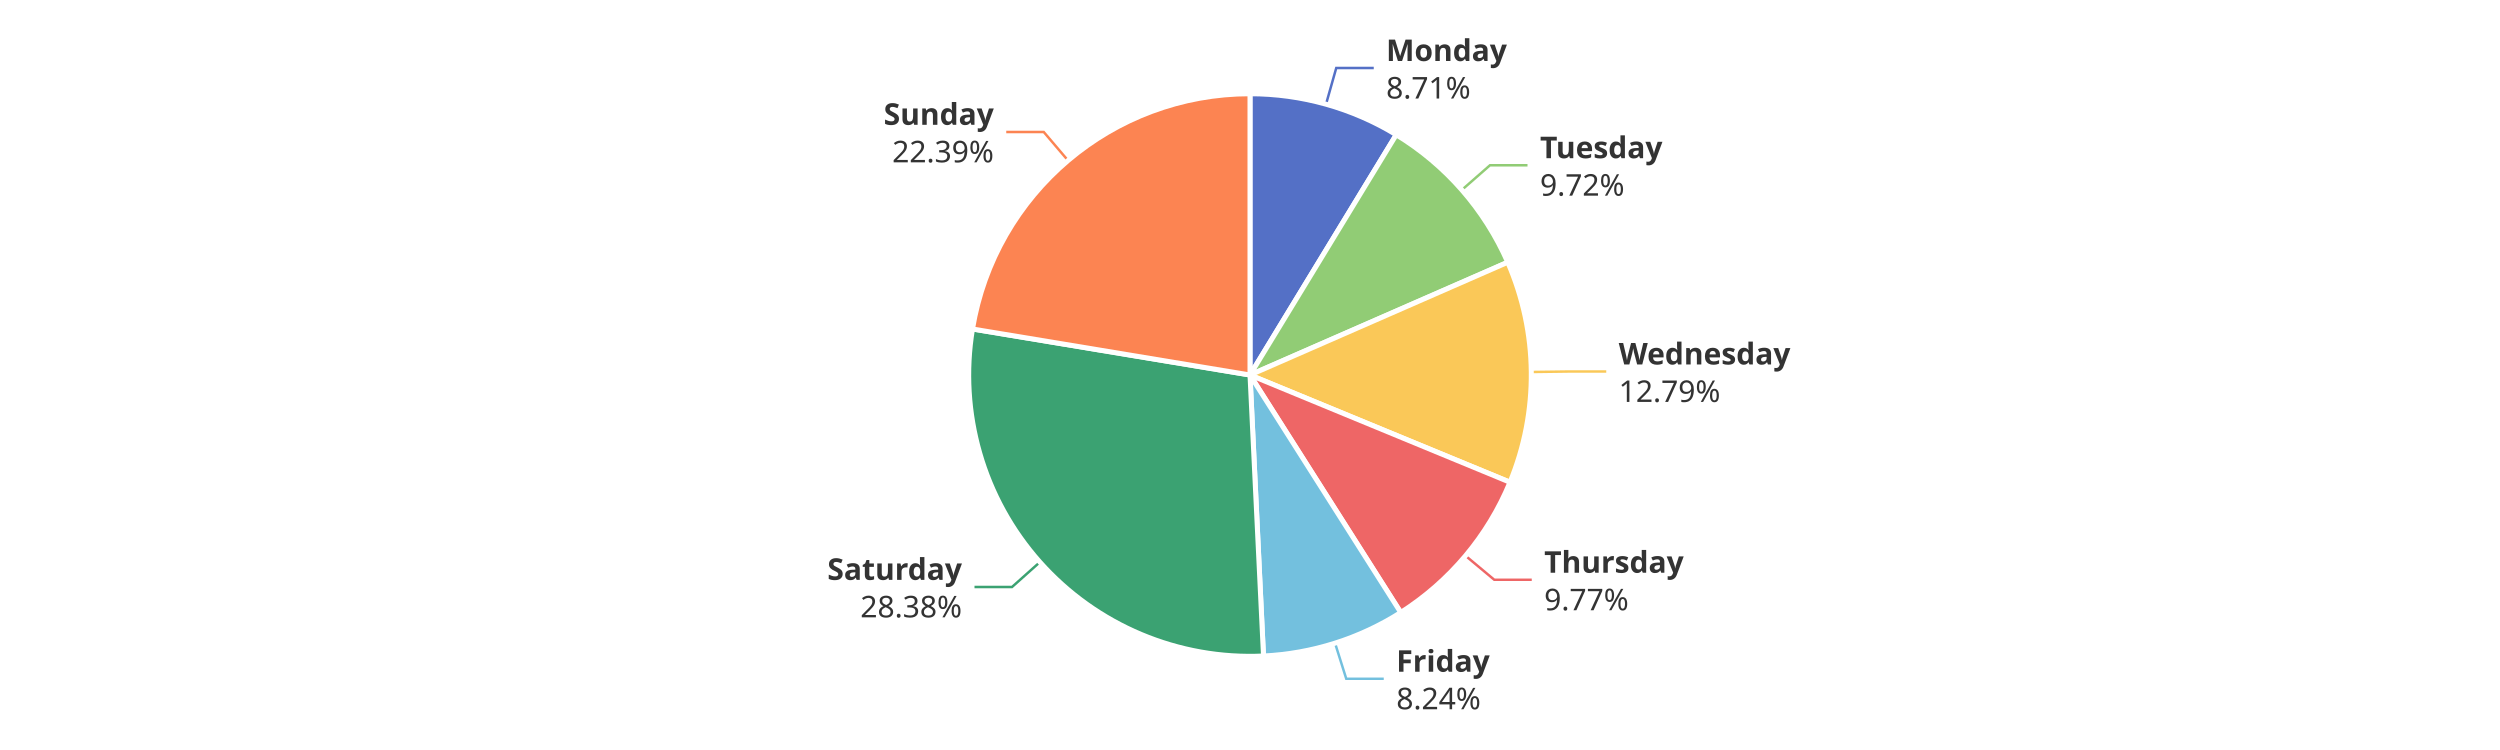
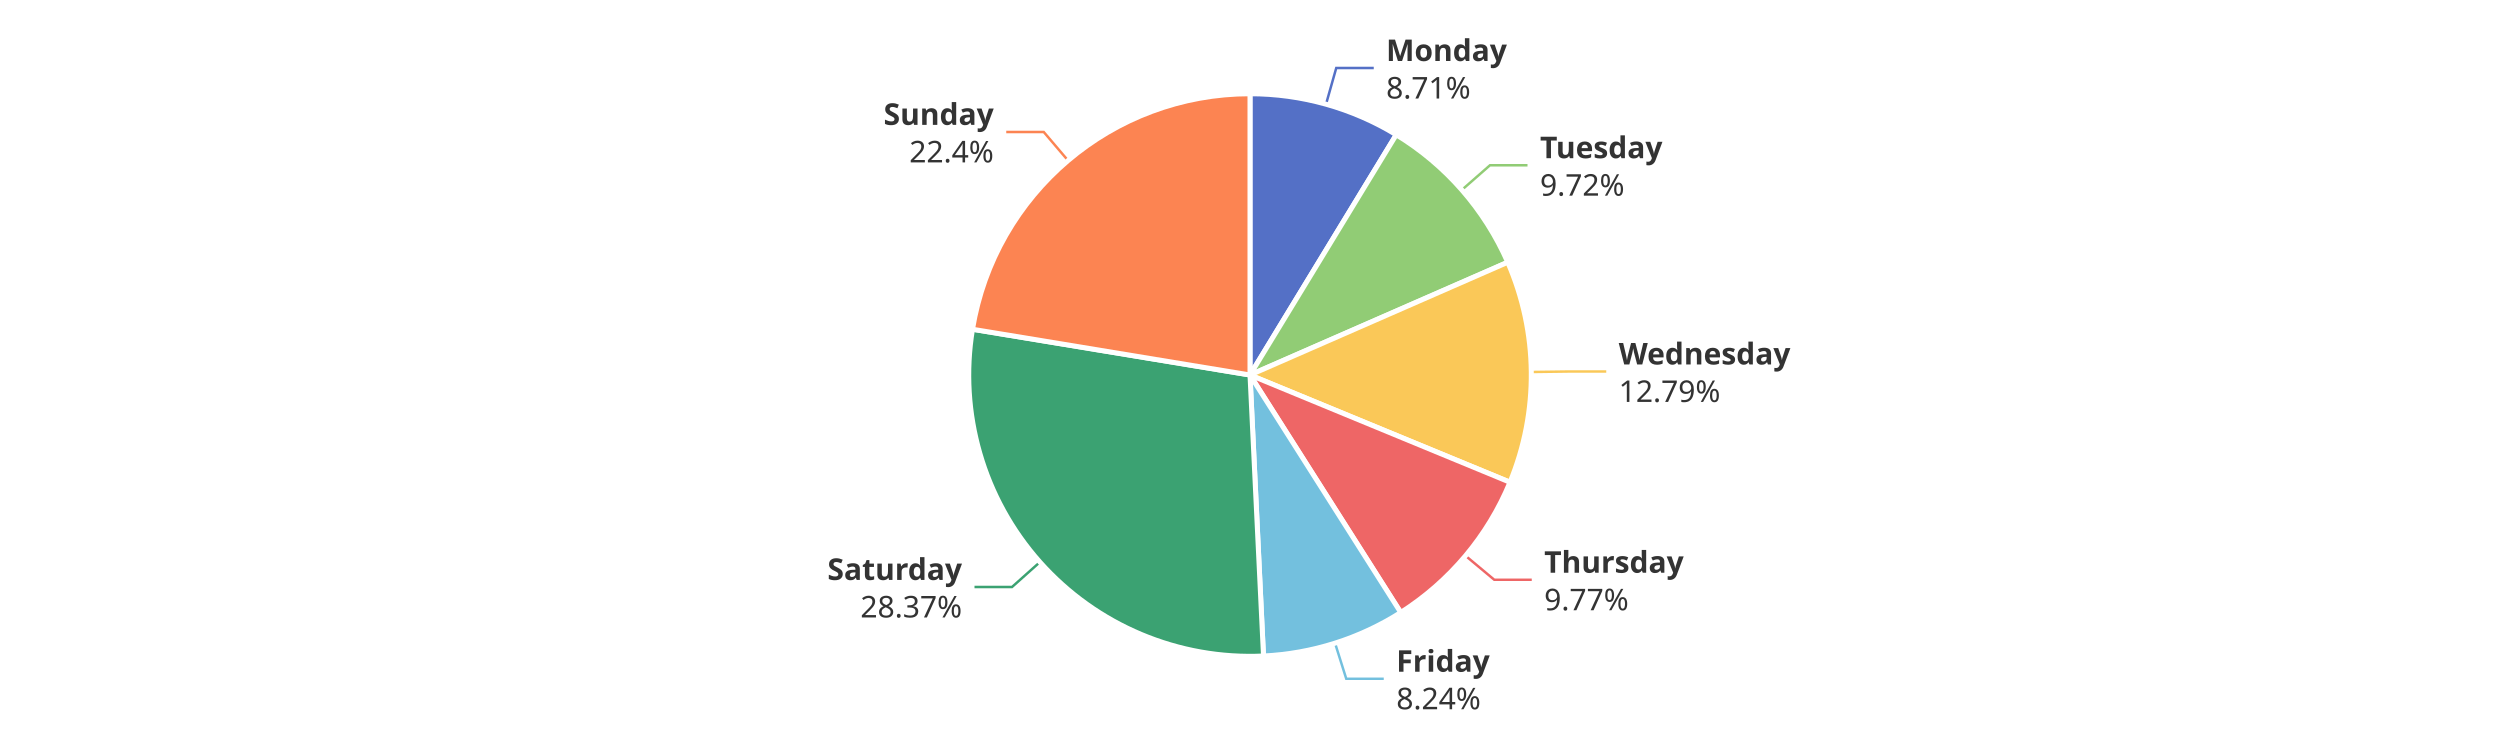
<svg xmlns="http://www.w3.org/2000/svg" width="1000" height="300" version="1.1" baseProfile="full" viewBox="0 0 1000 300">
  <rect width="1000" height="300" x="0" y="0" id="0" fill="#ffffff" />
  <polyline points="530.4 41.7 534.5 27.2 549.5 27.2" fill="none" stroke="#5470c6" />
  <polyline points="584.7 76 596 66.1 611 66.1" fill="none" stroke="#91cc75" />
  <polyline points="612.5 148.8 627.5 148.6 642.5 148.6" fill="none" stroke="#fac858" />
  <polyline points="586.2 222.3 597.7 231.9 612.7 231.9" fill="none" stroke="#ee6666" />
  <polyline points="534 257.2 538.5 271.5 553.5 271.5" fill="none" stroke="#73c0de" />
  <polyline points="416 224.8 404.8 234.8 389.8 234.8" fill="none" stroke="#3ba272" />
  <polyline points="427.2 64.2 417.5 52.8 402.5 52.8" fill="none" stroke="#fc8452" />
  <path d="M500 37.5A112.5 112.5 0 0 1 558.5 53.9L500 150Z" fill="#5470c6" stroke="#fff" stroke-width="2" stroke-linejoin="round" />
  <path d="M558.5 53.9A112.5 112.5 0 0 1 603.1 104.9L500 150Z" fill="#91cc75" stroke="#fff" stroke-width="2" stroke-linejoin="round" />
  <path d="M603.1 104.9A112.5 112.5 0 0 1 604 192.9L500 150Z" fill="#fac858" stroke="#fff" stroke-width="2" stroke-linejoin="round" />
  <path d="M604 192.9A112.5 112.5 0 0 1 560.3 245L500 150Z" fill="#ee6666" stroke="#fff" stroke-width="2" stroke-linejoin="round" />
  <path d="M560.3 245A112.5 112.5 0 0 1 505.4 262.4L500 150Z" fill="#73c0de" stroke="#fff" stroke-width="2" stroke-linejoin="round" />
-   <path d="M505.4 262.4A112.5 112.5 0 0 1 389 131.6L500 150Z" fill="#3ba272" stroke="#fff" stroke-width="2" stroke-linejoin="round" />
-   <path d="M389 131.6A112.5 112.5 0 0 1 500 37.5L500 150Z" fill="#fc8452" stroke="#fff" stroke-width="2" stroke-linejoin="round" />
+   <path d="M505.4 262.4A112.5 112.5 0 0 1 389 131.7L500 150Z" fill="#3ba272" stroke="#fff" stroke-width="2" stroke-linejoin="round" />
+   <path d="M389 131.7A112.5 112.5 0 0 1 500 37.5L500 150Z" fill="#fc8452" stroke="#fff" stroke-width="2" stroke-linejoin="round" />
  <path d="M0 -15l42.8 0l0 30l-42.8 0Z" transform="translate(554.4578 27.2445)" fill="none" />
  <text dominant-baseline="central" text-anchor="start" style="font-size:12px;font-family:sans-serif;font-weight:bold;" y="-7.5" transform="translate(554.4578 27.2445)" fill="#333" stroke="rgb(255,255,255)" stroke-width="2" paint-order="stroke" stroke-miterlimit="2">Monday</text>
  <text dominant-baseline="central" text-anchor="start" style="font-size:12px;font-family:sans-serif;" y="7.5" transform="translate(554.4578 27.2445)" fill="#333" stroke="rgb(255,255,255)" stroke-width="2" paint-order="stroke" stroke-miterlimit="2">8.71%</text>
  <path d="M0 -15l46.2 0l0 30l-46.2 0Z" transform="translate(616.0162 66.1124)" fill="none" />
  <text dominant-baseline="central" text-anchor="start" style="font-size:12px;font-family:sans-serif;font-weight:bold;" y="-7.5" transform="translate(616.0162 66.1124)" fill="#333" stroke="rgb(255,255,255)" stroke-width="2" paint-order="stroke" stroke-miterlimit="2">Tuesday</text>
  <text dominant-baseline="central" text-anchor="start" style="font-size:12px;font-family:sans-serif;" y="7.5" transform="translate(616.0162 66.1124)" fill="#333" stroke="rgb(255,255,255)" stroke-width="2" paint-order="stroke" stroke-miterlimit="2">9.72%</text>
  <path d="M0 -15l63.6 0l0 30l-63.6 0Z" transform="translate(647.4925 148.618)" fill="none" />
  <text dominant-baseline="central" text-anchor="start" style="font-size:12px;font-family:sans-serif;font-weight:bold;" y="-7.5" transform="translate(647.4925 148.618)" fill="#333" stroke="rgb(255,255,255)" stroke-width="2" paint-order="stroke" stroke-miterlimit="2">Wednesday</text>
  <text dominant-baseline="central" text-anchor="start" style="font-size:12px;font-family:sans-serif;" y="7.5" transform="translate(647.4925 148.618)" fill="#333" stroke="rgb(255,255,255)" stroke-width="2" paint-order="stroke" stroke-miterlimit="2">12.79%</text>
  <path d="M0 -15l50.2 0l0 30l-50.2 0Z" transform="translate(617.6835 231.9401)" fill="none" />
  <text dominant-baseline="central" text-anchor="start" style="font-size:12px;font-family:sans-serif;font-weight:bold;" y="-7.5" transform="translate(617.6835 231.9401)" fill="#333" stroke="rgb(255,255,255)" stroke-width="2" paint-order="stroke" stroke-miterlimit="2">Thursday</text>
  <text dominant-baseline="central" text-anchor="start" style="font-size:12px;font-family:sans-serif;" y="7.5" transform="translate(617.6835 231.9401)" fill="#333" stroke="rgb(255,255,255)" stroke-width="2" paint-order="stroke" stroke-miterlimit="2">9.77%</text>
  <path d="M0 -15l34.2 0l0 30l-34.2 0Z" transform="translate(558.5262 271.54)" fill="none" />
  <text dominant-baseline="central" text-anchor="start" style="font-size:12px;font-family:sans-serif;font-weight:bold;" y="-7.5" transform="translate(558.5262 271.54)" fill="#333" stroke="rgb(255,255,255)" stroke-width="2" paint-order="stroke" stroke-miterlimit="2">Friday</text>
  <text dominant-baseline="central" text-anchor="start" style="font-size:12px;font-family:sans-serif;" y="7.5" transform="translate(558.5262 271.54)" fill="#333" stroke="rgb(255,255,255)" stroke-width="2" paint-order="stroke" stroke-miterlimit="2">8.24%</text>
-   <path d="M-48.2 -15l48.2 0l0 30l-48.2 0Z" transform="translate(384.7787 234.7889)" fill="none" />
-   <text dominant-baseline="central" text-anchor="end" style="font-size:12px;font-family:sans-serif;font-weight:bold;" y="-7.5" transform="translate(384.7787 234.7889)" fill="#333" stroke="rgb(255,255,255)" stroke-width="2" paint-order="stroke" stroke-miterlimit="2">Saturday</text>
-   <text dominant-baseline="central" text-anchor="end" style="font-size:12px;font-family:sans-serif;" y="7.5" transform="translate(384.7787 234.7889)" fill="#333" stroke="rgb(255,255,255)" stroke-width="2" paint-order="stroke" stroke-miterlimit="2">28.38%</text>
-   <path d="M-40.9 -15l40.9 0l0 30l-40.9 0Z" transform="translate(397.5241 52.7685)" fill="none" />
-   <text dominant-baseline="central" text-anchor="end" style="font-size:12px;font-family:sans-serif;font-weight:bold;" y="-7.5" transform="translate(397.5241 52.7685)" fill="#333" stroke="rgb(255,255,255)" stroke-width="2" paint-order="stroke" stroke-miterlimit="2">Sunday</text>
-   <text dominant-baseline="central" text-anchor="end" style="font-size:12px;font-family:sans-serif;" y="7.5" transform="translate(397.5241 52.7685)" fill="#333" stroke="rgb(255,255,255)" stroke-width="2" paint-order="stroke" stroke-miterlimit="2">22.39%</text>
+   <path d="M-48.2 -15l48.2 0l0 30l-48.2 0Z" transform="translate(384.8054 234.8188)" fill="none" />
+   <text dominant-baseline="central" text-anchor="end" style="font-size:12px;font-family:sans-serif;font-weight:bold;" y="-7.5" transform="translate(384.8054 234.8188)" fill="#333" stroke="rgb(255,255,255)" stroke-width="2" paint-order="stroke" stroke-miterlimit="2">Saturday</text>
+   <text dominant-baseline="central" text-anchor="end" style="font-size:12px;font-family:sans-serif;" y="7.5" transform="translate(384.8054 234.8188)" fill="#333" stroke="rgb(255,255,255)" stroke-width="2" paint-order="stroke" stroke-miterlimit="2">28.37%</text>
+   <path d="M-40.9 -15l40.9 0l0 30l-40.9 0Z" transform="translate(397.4935 52.7944)" fill="none" />
+   <text dominant-baseline="central" text-anchor="end" style="font-size:12px;font-family:sans-serif;font-weight:bold;" y="-7.5" transform="translate(397.4935 52.7944)" fill="#333" stroke="rgb(255,255,255)" stroke-width="2" paint-order="stroke" stroke-miterlimit="2">Sunday</text>
+   <text dominant-baseline="central" text-anchor="end" style="font-size:12px;font-family:sans-serif;" y="7.5" transform="translate(397.4935 52.7944)" fill="#333" stroke="rgb(255,255,255)" stroke-width="2" paint-order="stroke" stroke-miterlimit="2">22.4%</text>
</svg>
